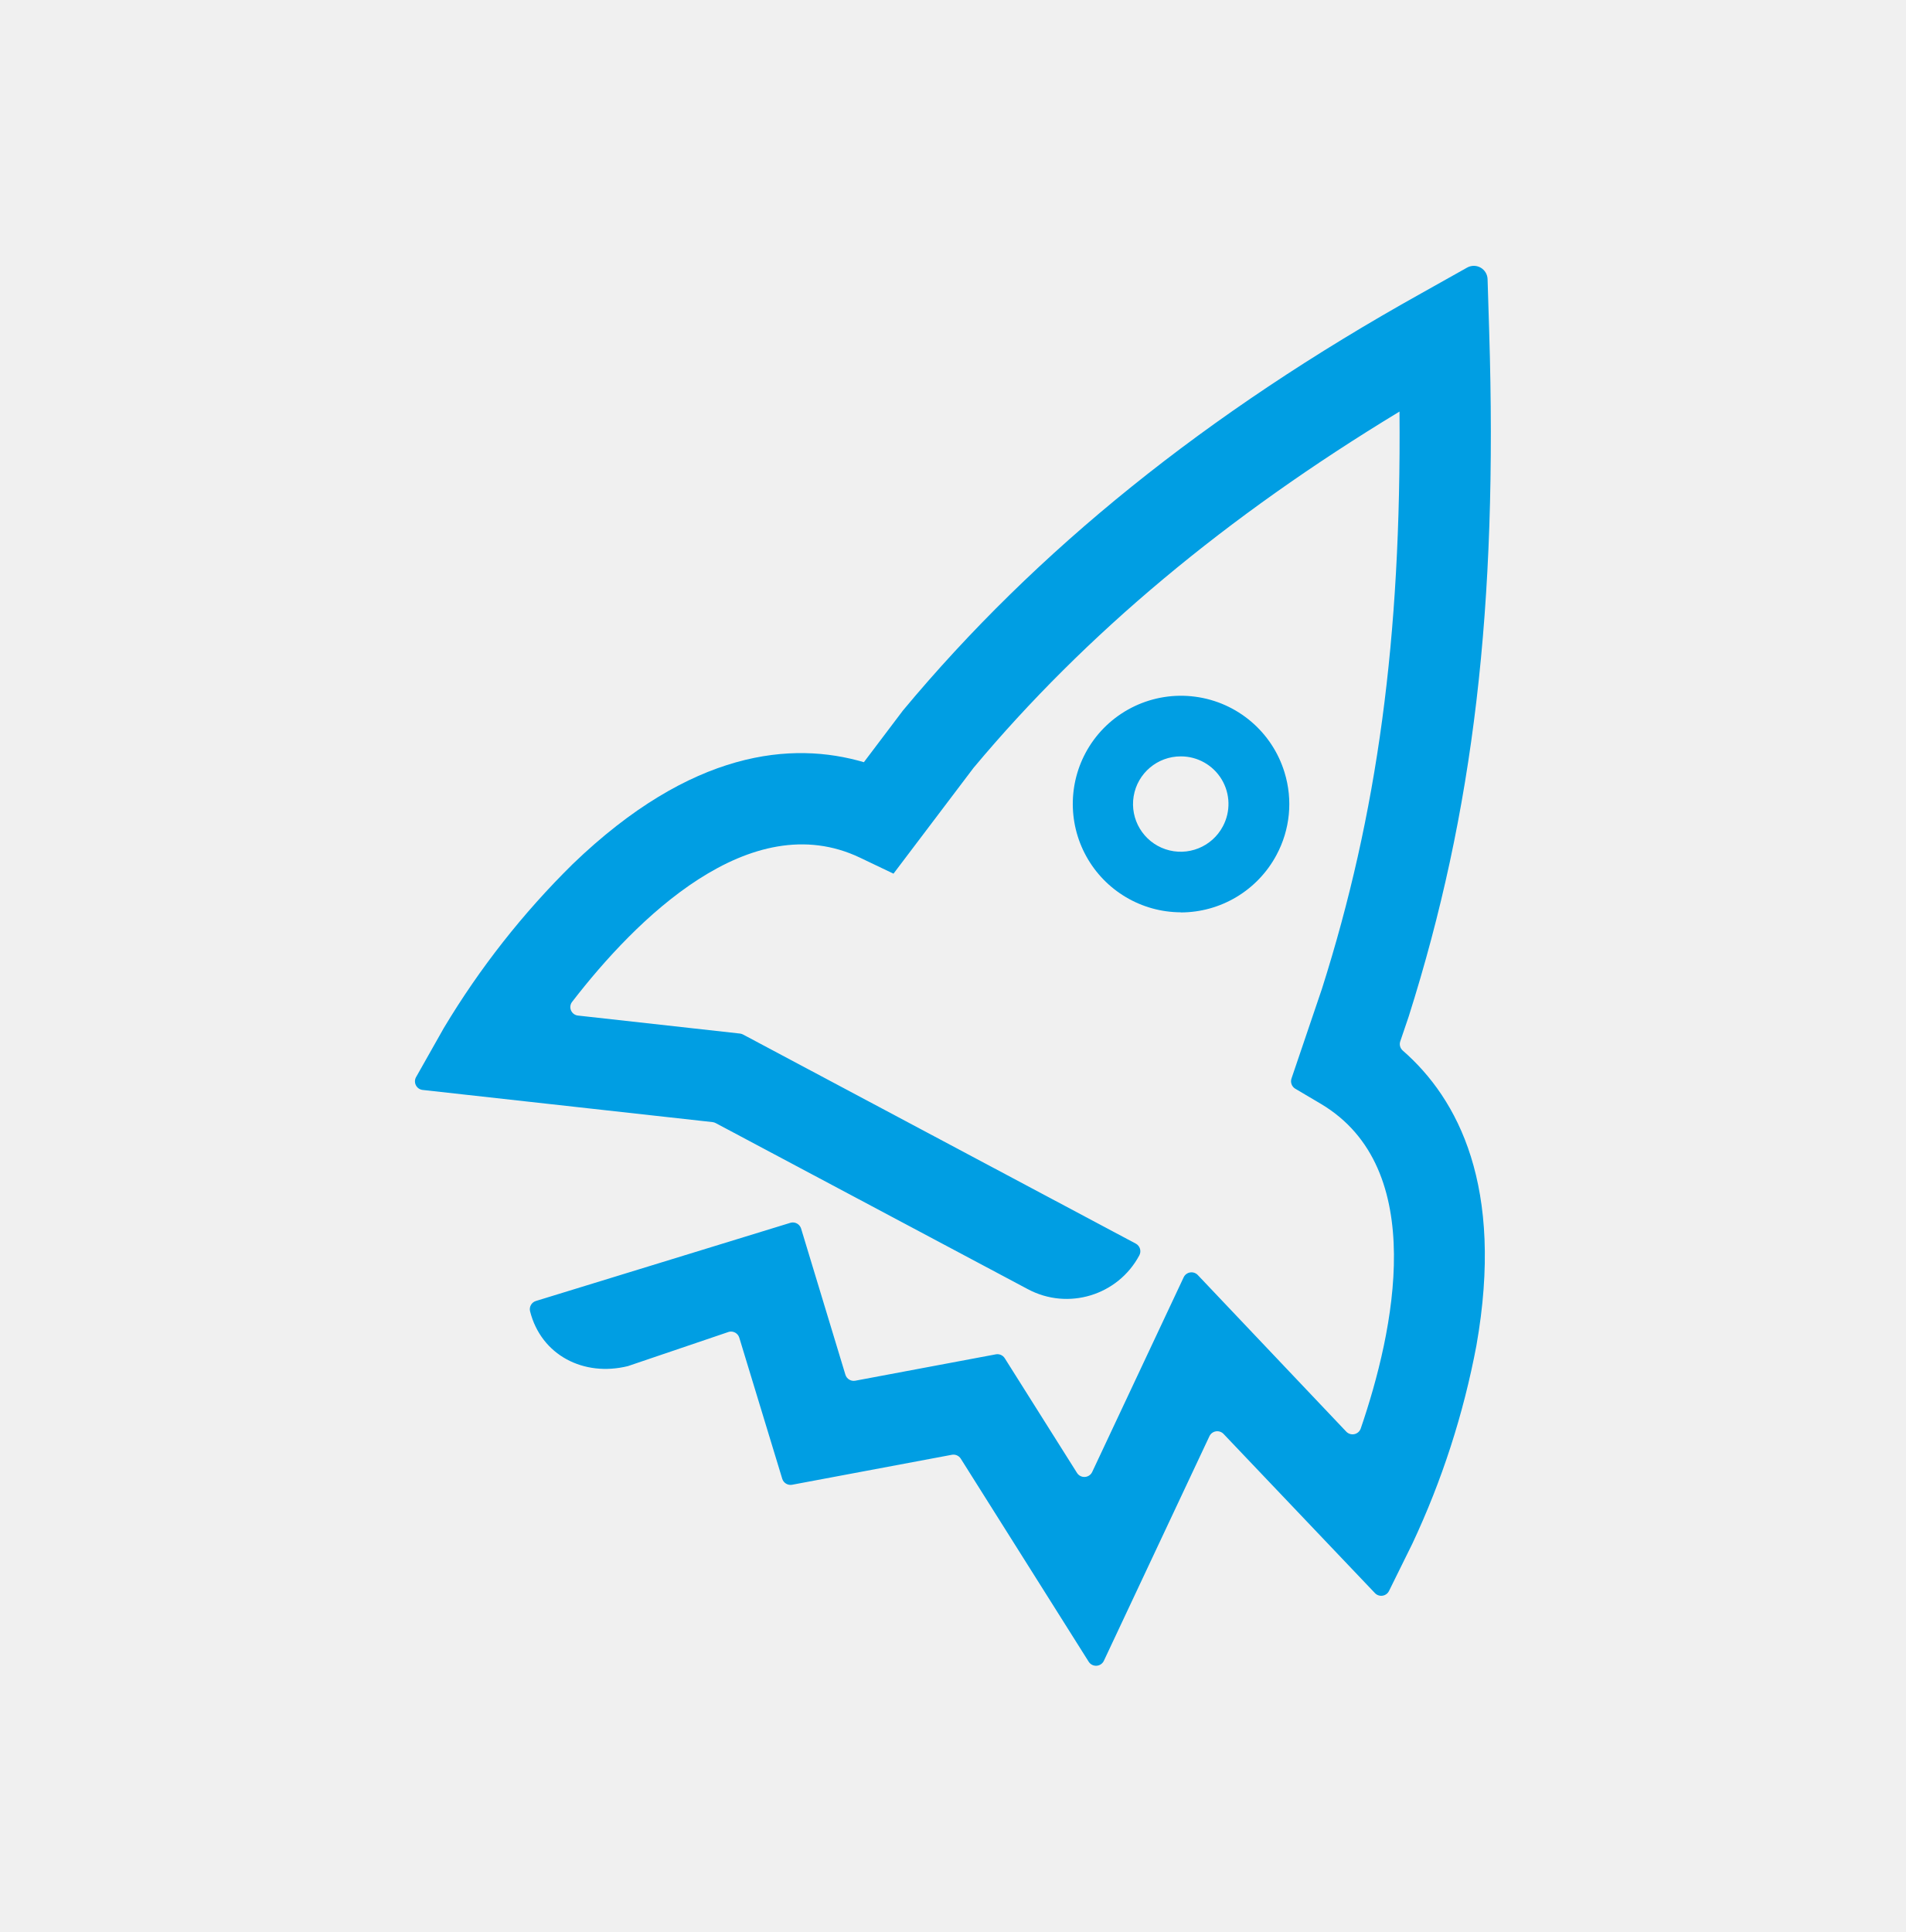
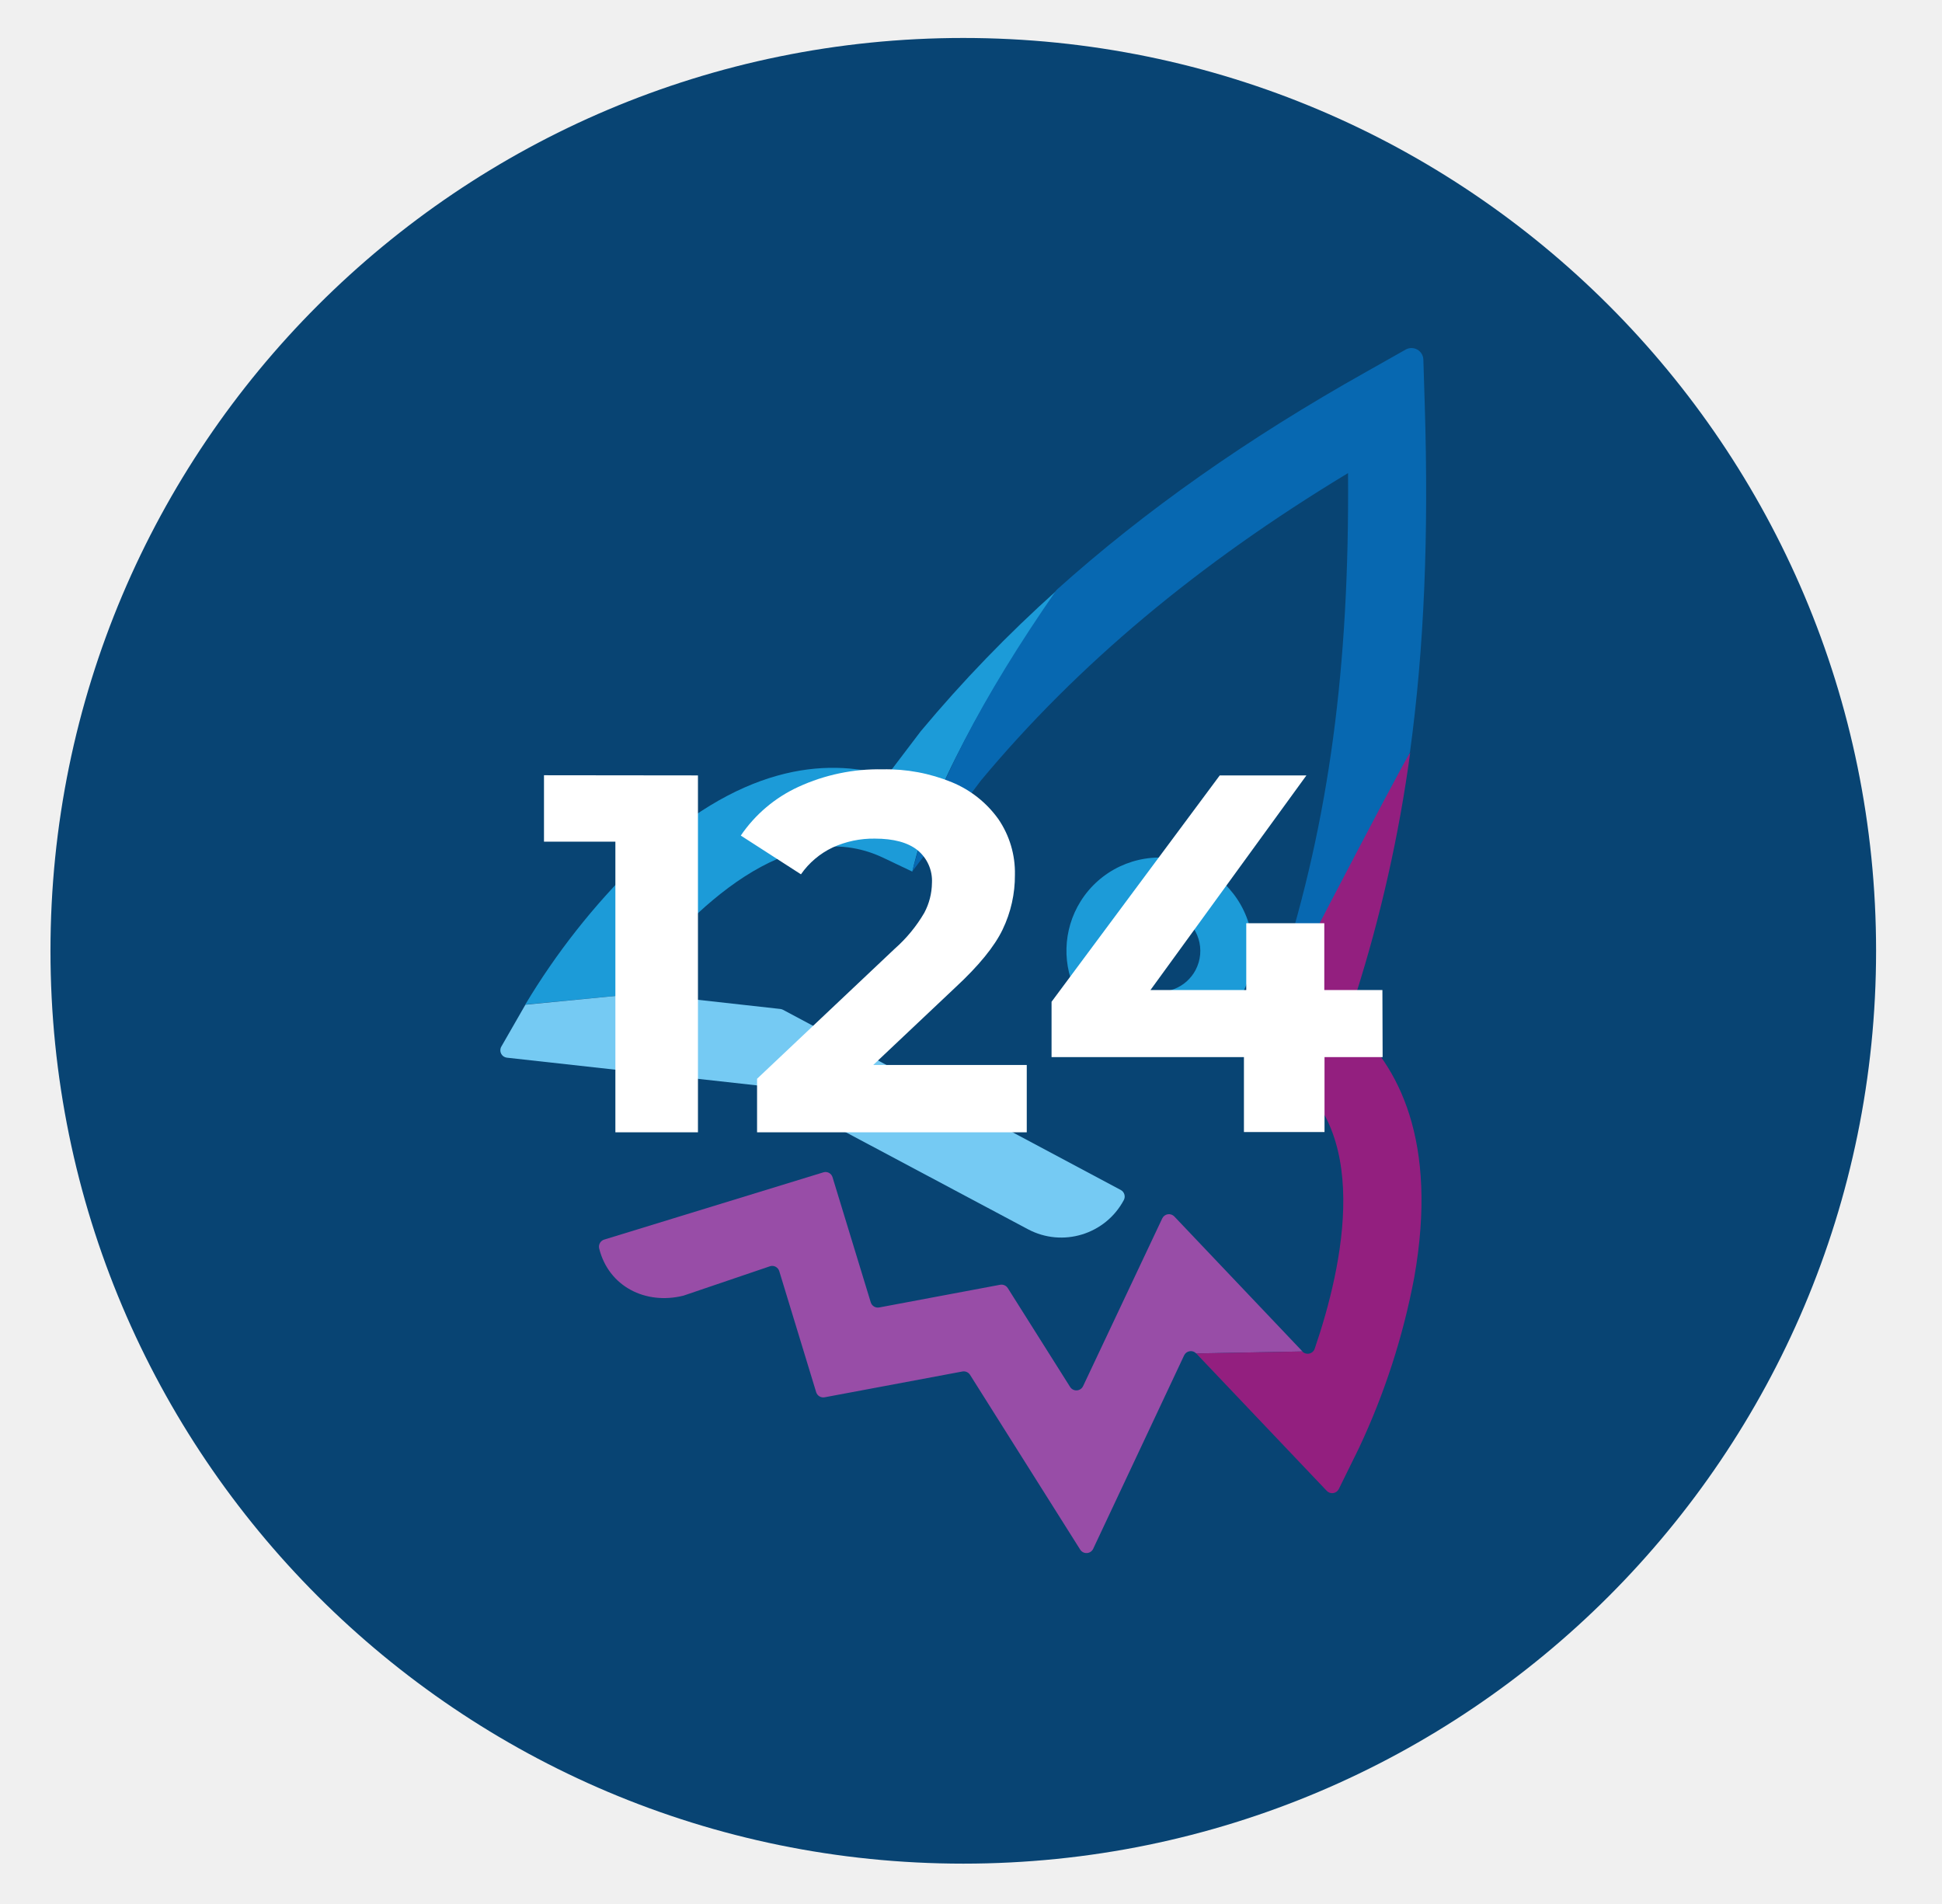
- <svg xmlns="http://www.w3.org/2000/svg" id="startups" viewBox="0 0 153.84 155.99">
+ <svg xmlns="http://www.w3.org/2000/svg" id="Layer_1" data-name="Layer 1" viewBox="0 0 350.89 344">
  <defs>
-     <style>.startup-1{fill:#009ee3;}</style>
+     <style>.startups-1{fill:#084473;}.startups-2{fill:#1c9bd8;}.startups-3{fill:#75caf3;}.startups-4{fill:#984da7;}.startups-5{fill:#0768b1;}.startups-6{fill:#931f7f;}.startups-7{fill:#fff;}</style>
  </defs>
-   <path class="startup-1" d="M87.89,134.17l-10.33-16.4a.7.7,0,0,0-.72-.31l-12.9,2.42a.7.7,0,0,1-.79-.48L59.68,108a.7.7,0,0,0-.83-.47l-8.16,2.77c-3.56.88-7-.87-7.9-4.43h0a.7.7,0,0,1,.51-.84l20.54-6.31a.7.7,0,0,1,.83.47L68.25,111a.7.7,0,0,0,.79.48l11.35-2.13a.7.7,0,0,1,.72.31l5.84,9.27a.7.7,0,0,0,1.22-.08l7.39-15.73a.7.7,0,0,1,1.13-.18l12,12.66a.7.7,0,0,0,1.16-.26c2.68-7.83,5.54-21-3.21-26.21l-2.08-1.23a.7.7,0,0,1-.3-.82l2.46-7.25c4.47-14.08,6.41-28.3,6.26-46.6C99,41.7,87.65,51.16,78.59,62l-6.46,8.54-2.7-1.29c-8.89-4.24-18.12,5-23.22,11.61A.69.69,0,0,0,46.69,82l13.05,1.45a.7.7,0,0,1,.25.08l31.7,16.88a.7.7,0,0,1,.29.94h0a6.65,6.65,0,0,1-9,2.74L57.78,90.68a.7.7,0,0,0-.25-.08L34.1,88a.7.7,0,0,1-.53-1L35.83,83a66.65,66.65,0,0,1,10.4-13.23c9.6-9.25,17.73-9.93,23.51-8.23l3.15-4.17c10.77-12.94,24.47-24,41.87-33.7l3.67-2.06a1.11,1.11,0,0,1,1.66.94l.13,4.21c.69,22.24-1.26,38.78-6.5,55.32l-.68,2a.69.69,0,0,0,.2.74c4.48,3.91,8.21,11,5.95,23.81a66.64,66.64,0,0,1-5.17,16l-1.89,3.83a.7.7,0,0,1-1.13.17L98.77,115.77a.7.7,0,0,0-1.13.18L89.11,134.1A.7.7,0,0,1,87.89,134.17Z" />
-   <path class="startup-1" d="M95.33,73.66a8.75,8.75,0,0,1-7.4-13.38,8.74,8.74,0,0,1,15.77,2.09,8.68,8.68,0,0,1-.65,6.66h0a8.77,8.77,0,0,1-7.73,4.64Zm0-12.59a3.85,3.85,0,1,0,3.39,5.65h0a3.84,3.84,0,0,0-3.39-5.65Z" />
+   <circle class="startups-1" cx="174.05" cy="171.79" r="164.93" />
+   <path class="startups-2" d="M164.84,157.48,159.63,155c-17.12-8.17-34.89,9.71-44.73,22.36a1.34,1.34,0,0,0,.92,2.14l-20.91,2A127.59,127.59,0,0,1,115,156c18.48-17.82,34.14-19.13,45.28-15.86l6.07-8a243.51,243.51,0,0,1,24.6-25.47C178.1,125.54,168.1,143.11,164.84,157.48Z" />
+   <path class="startups-3" d="M115.82,179.5,141,182.3a1.41,1.41,0,0,1,.48.15L202.5,215a1.35,1.35,0,0,1,.56,1.82h0a12.81,12.81,0,0,1-17.32,5.28l-48.55-25.85a1.34,1.34,0,0,0-.48-.15l-45.13-5a1.34,1.34,0,0,1-1-2l4.35-7.57Z" />
+   <path class="startups-4" d="M216.14,244.54a1.34,1.34,0,0,0-2.19.35l-16.43,34.95a1.34,1.34,0,0,1-2.34.15L175.27,248.4a1.35,1.35,0,0,0-1.38-.6L149,252.46a1.34,1.34,0,0,1-1.53-.92l-6.67-21.87a1.34,1.34,0,0,0-1.6-.91l-15.72,5.34c-6.86,1.7-13.51-1.67-15.22-8.53h0a1.35,1.35,0,0,1,1-1.63l39.57-12.14a1.32,1.32,0,0,1,1.6.91l6.9,22.59a1.34,1.34,0,0,0,1.53.93l21.85-4.1a1.35,1.35,0,0,1,1.38.6l11.26,17.86a1.34,1.34,0,0,0,2.35-.15L210,220.14a1.34,1.34,0,0,1,2.18-.35l23.16,24.39Z" />
+   <path class="startups-5" d="M226.77,189.24l4.74-14c8.6-27.11,12.33-54.51,12.06-89.76-27.08,16.35-48.85,34.58-66.3,55.5l-6.21,8.23-6.22,8.23c3.68-14.34,12.53-31.38,26.06-50.85,16-14.37,34.56-27.41,56-39.43l7.08-4a2.15,2.15,0,0,1,3.2,1.81l.25,8.1c.73,23.68-.09,44-2.67,62.83C246.39,158.53,236.89,175.47,226.77,189.24Z" />
+   <path class="startups-6" d="M226.77,189.24a1.35,1.35,0,0,0,.59,1.59l4,2.36c16.86,10,11.35,35.41,6.19,50.49a1.35,1.35,0,0,1-2.25.5l-19.16.36,23.59,24.83a1.34,1.34,0,0,0,2.17-.33l3.63-7.38a128,128,0,0,0,10-30.84c4.36-24.66-2.82-38.32-11.46-45.86a1.33,1.33,0,0,1-.39-1.43l1.3-3.84A259,259,0,0,0,254.8,136C253.82,137,226.77,189.24,226.77,189.24Z" />
+   <path class="startups-2" d="M209.5,188.63a16.85,16.85,0,0,1-14.25-25.78,16.84,16.84,0,0,1,30.38,4,16.72,16.72,0,0,1-1.25,12.83h0a16.73,16.73,0,0,1-9.94,8.19A17.15,17.15,0,0,1,209.5,188.63Zm0-24.25a7.41,7.41,0,1,0,6.52,10.89h0a7.42,7.42,0,0,0-3.05-10A7.48,7.48,0,0,0,209.54,164.38Z" />
+   <path class="startups-7" d="M126.11,140.1v64.48H111.19V152.07H98.29v-12Z" />
+   <path class="startups-7" d="M185.52,192.42v12.16H136.79v-9.67l24.87-23.49a26.36,26.36,0,0,0,5.35-6.5,11.79,11.79,0,0,0,1.38-5.38,7.16,7.16,0,0,0-2.63-5.95q-2.62-2.07-7.69-2.07a17.71,17.71,0,0,0-7.64,1.61,14.6,14.6,0,0,0-5.71,4.84l-10.87-7a25.38,25.38,0,0,1,10.41-8.8A34.7,34.7,0,0,1,159.45,139,31.37,31.37,0,0,1,172,141.34a19.42,19.42,0,0,1,8.38,6.64,17.16,17.16,0,0,1,3,10.08,22.41,22.41,0,0,1-2.21,9.86q-2.2,4.61-8.56,10.5l-14.83,14Z" />
+   <path class="startups-7" d="M249.82,191h-10.5v13.54H224.76V191H190V181l30.39-40.9h15.66l-28.18,38.78h17.31V166.81h14.1v12.07h10.5Z" />
</svg>
